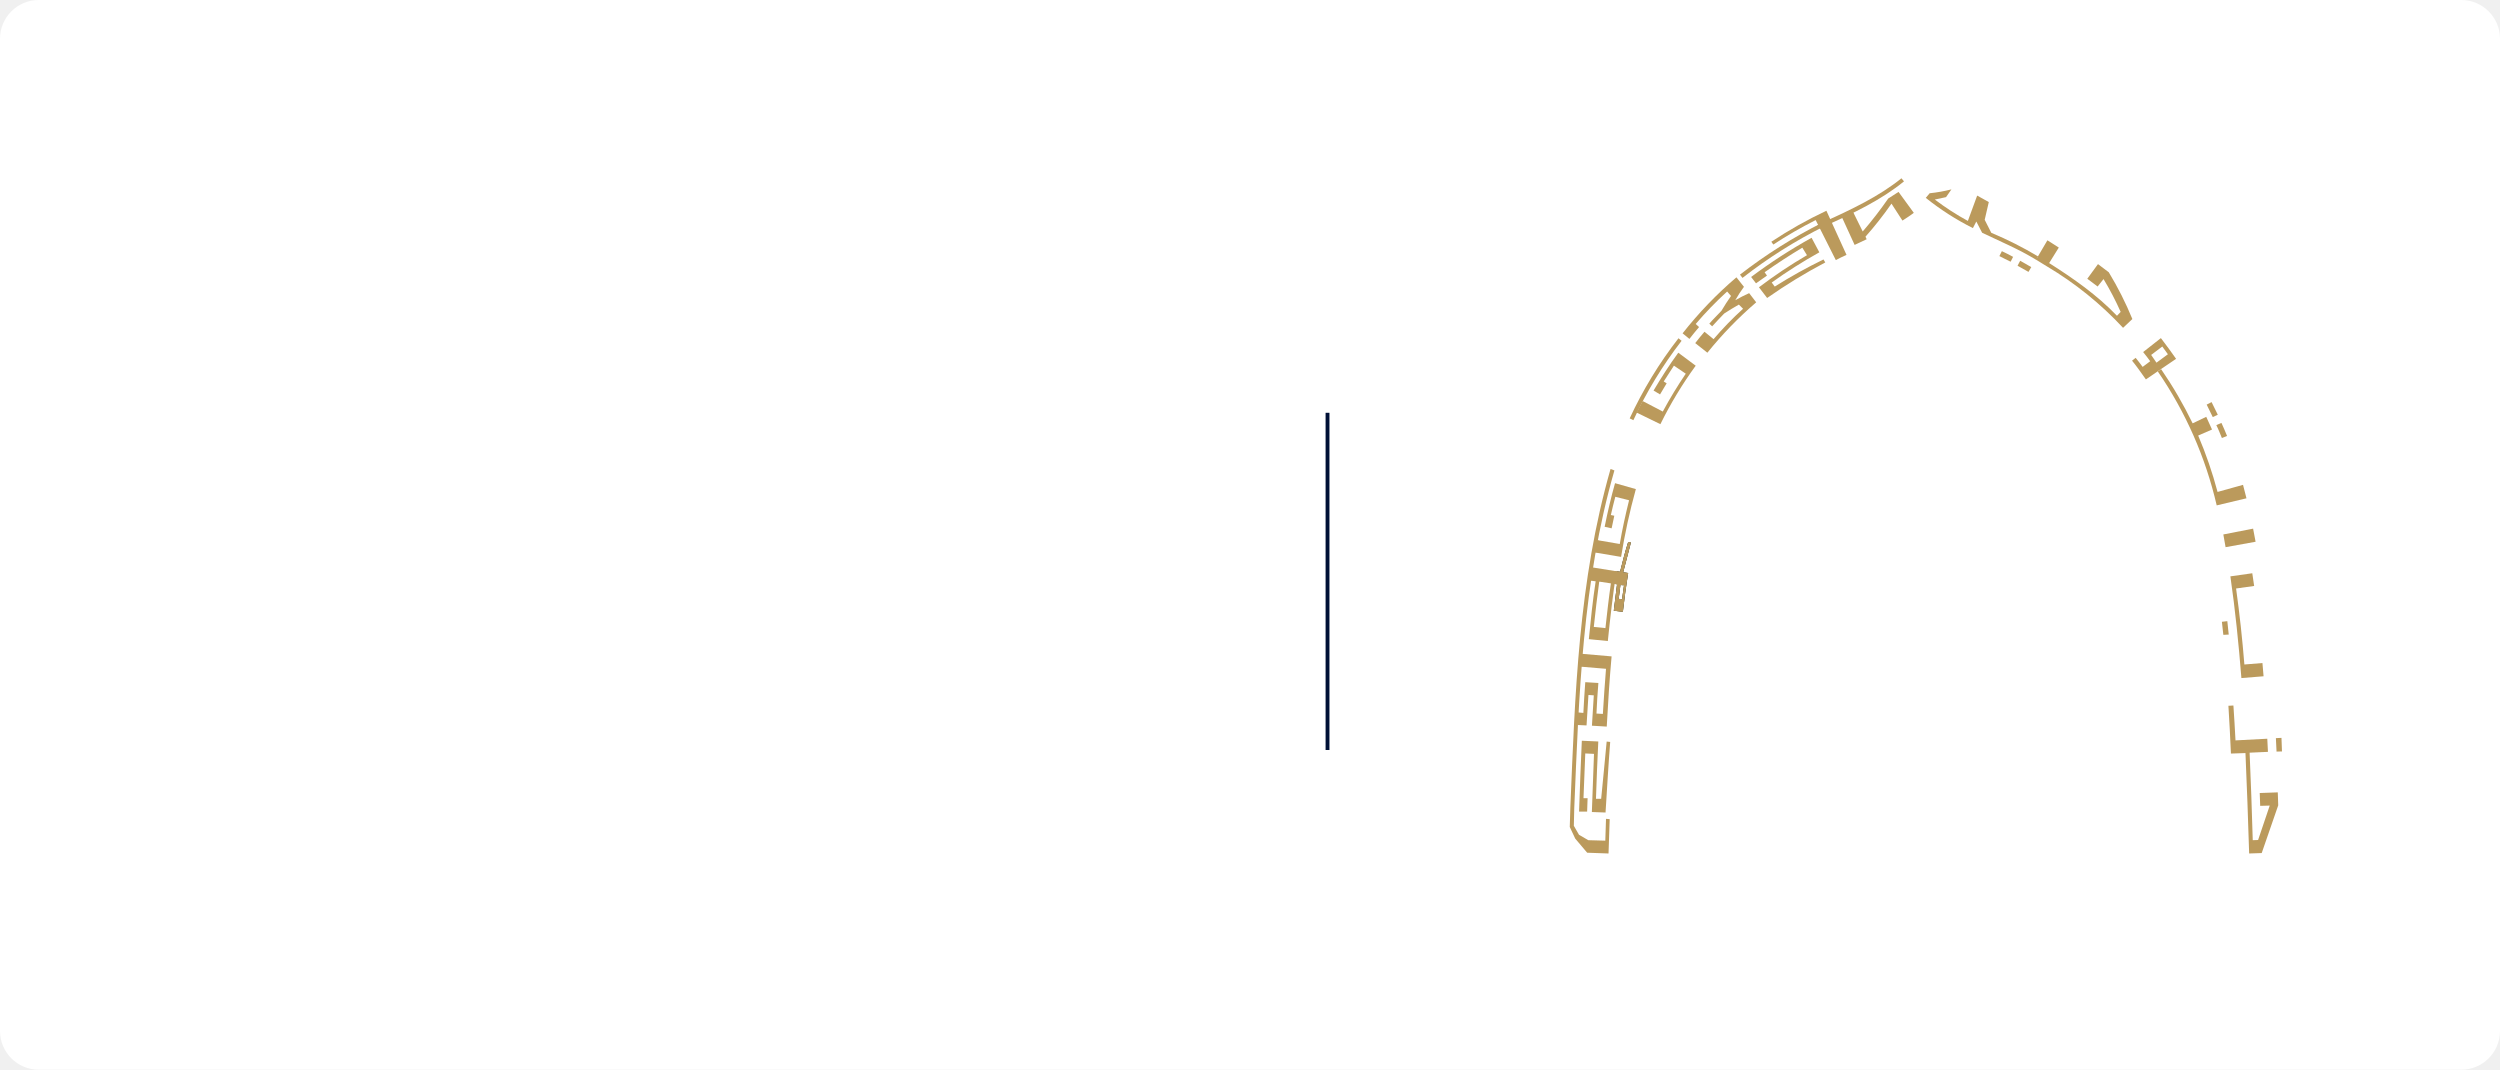
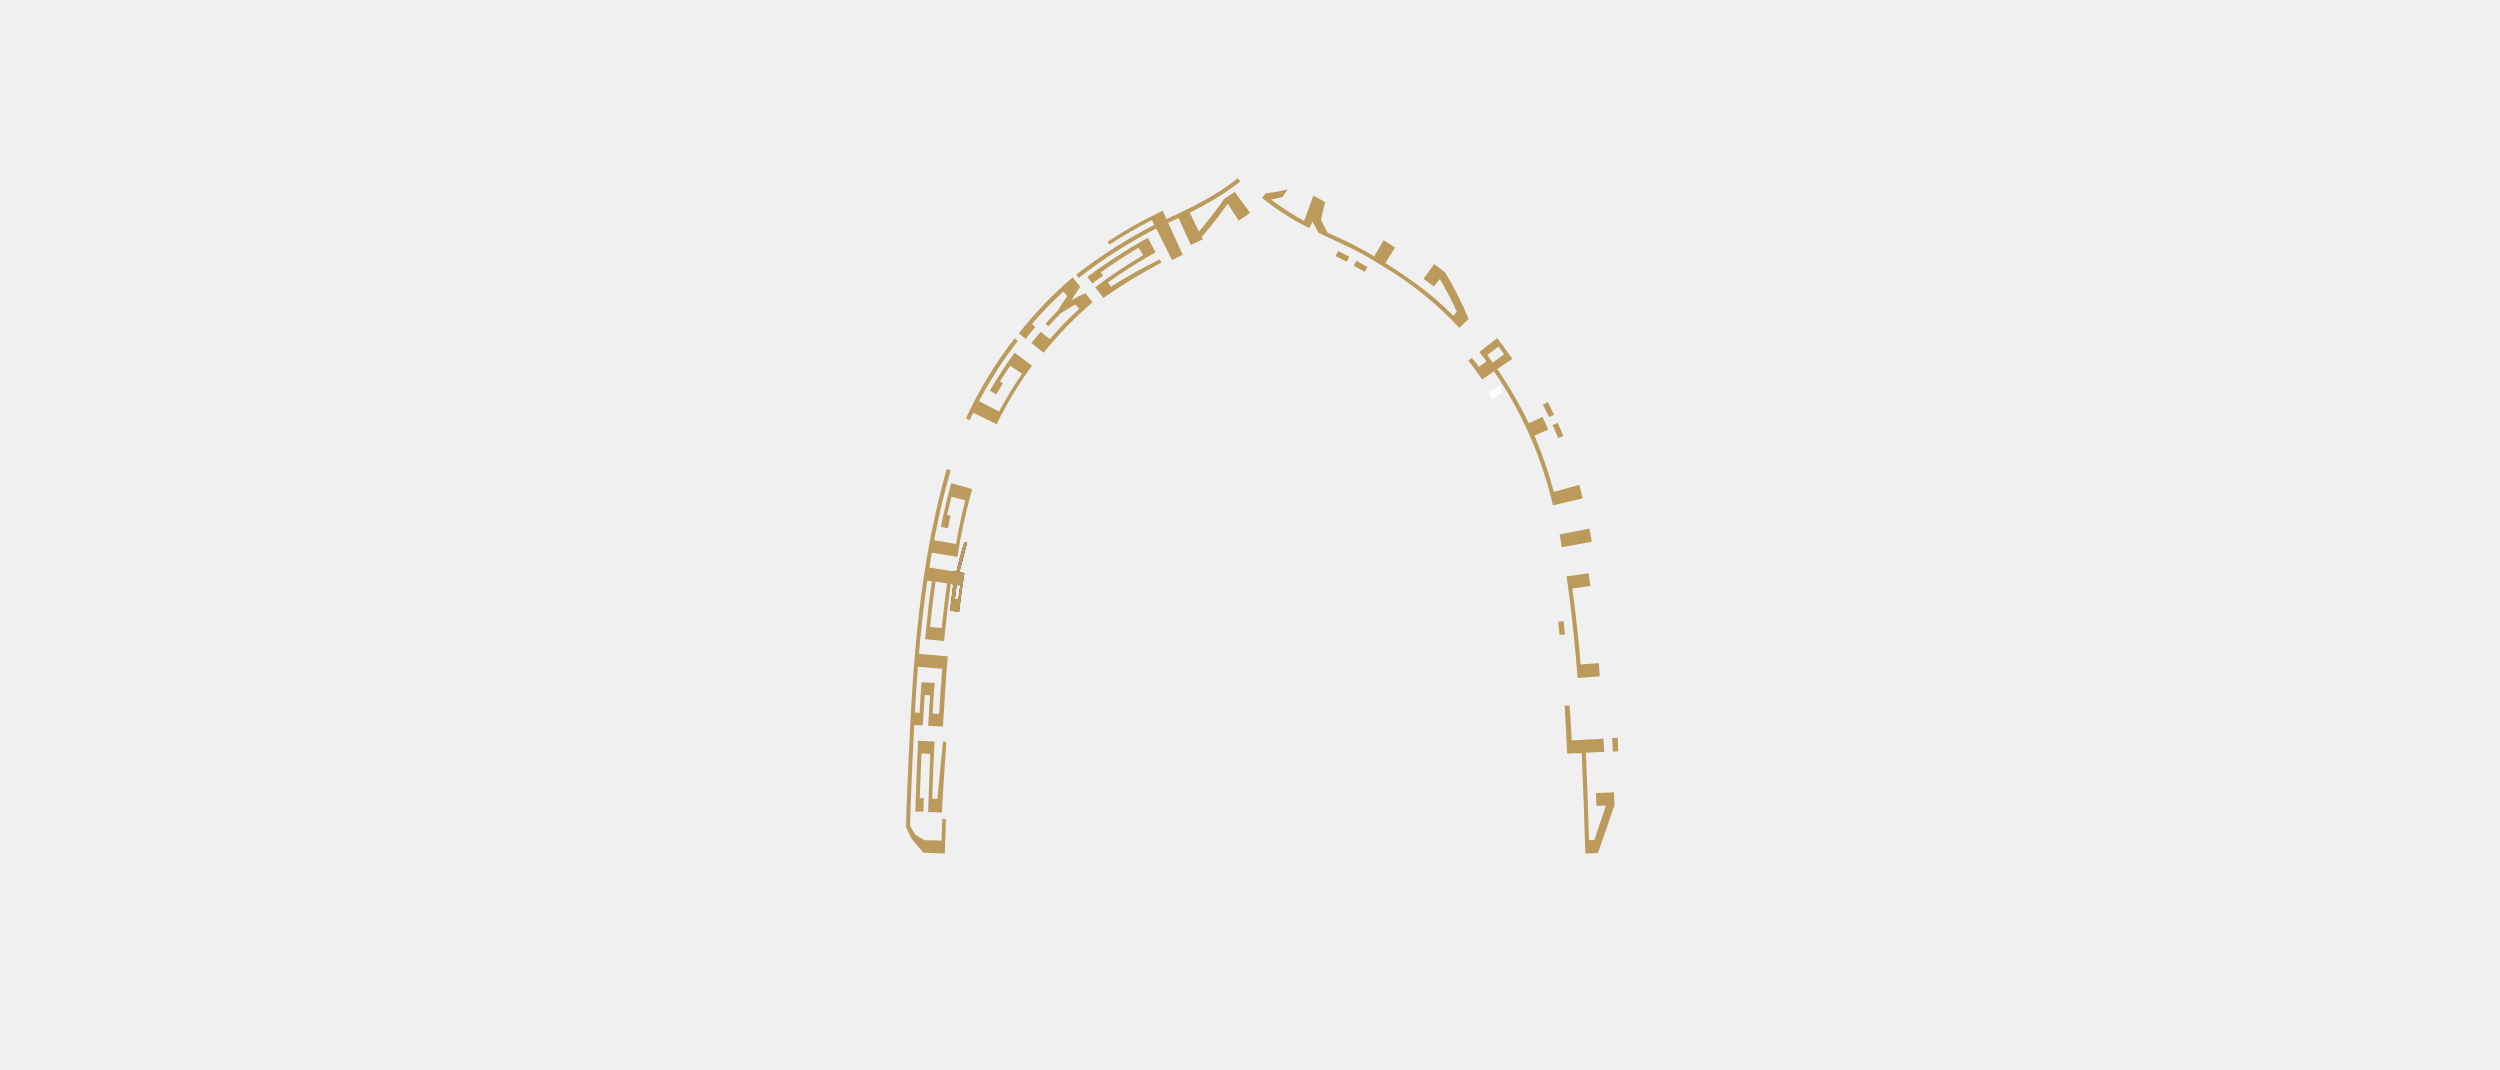
<svg xmlns="http://www.w3.org/2000/svg" width="645" height="275.979" viewBox="0 0 645 275.979">
  <g id="Kaba" transform="translate(-448 -808)">
-     <rect id="BG" width="645" height="275.979" rx="10" transform="translate(448 808)" fill="#fff" />
-     <g id="Layer_2" data-name="Layer 2" transform="translate(853 854)">
+     <rect id="BG" width="645" height="275.979" rx="10" transform="translate(448 808)" fill="none" />
+     <g id="Layer_2" data-name="Layer 2" transform="translate(681.75 854)">
      <g id="Layer_1" data-name="Layer 1">
        <path id="Path_8434" data-name="Path 8434" d="M150.24,55.42l2.89-1.97.84,1.72-2.72,1.93Z" fill="#fff" />
        <path id="Path_8435" data-name="Path 8435" d="M15.78,93.93c-.68,2.56-1.31,5.17-2,7.71l1.28.2c-.52,3.31-1,6.68-1.36,10l-2.34-.28.84-6.81-.86-.14.44-3.3,1.2.2c.64-2.59,1.3-5.17,2.1-7.68Zm-2.71,11-.45,3.58.87.09L14,105Z" fill="#bb9a5c" />
        <path id="Path_8436" data-name="Path 8436" d="M15.78,93.93c-.68,2.56-1.31,5.17-2,7.71l1.28.2c-.52,3.31-1,6.68-1.36,10l-2.34-.28.84-6.81-.86-.14.44-3.3,1.2.2c.64-2.59,1.3-5.17,2.1-7.68Zm-2.71,11-.45,3.58.87.09L14,105Z" fill="#0f1a0f" />
        <path id="Path_8437" data-name="Path 8437" d="M2.4,137.88l-.18,3.06-.43-.02L2,137.88Z" fill="#bb9a5c" />
        <path id="Path_8438" data-name="Path 8438" d="M3.52,122.81l-.28,3.06-.37-.01.24-3.11Z" fill="#bb9a5c" />
        <path id="Path_8439" data-name="Path 8439" d="M6.23,100.56l-.48,3.15-.5-.07.45-3.14Z" fill="#bb9a5c" />
        <path id="Path_8440" data-name="Path 8440" d="M7.42,93.45,6.9,96.49l-.53-.06.55-3.09Z" fill="#bb9a5c" />
        <path id="Path_8441" data-name="Path 8441" d="M73.22,9.11l-2.7,1.31-.23-.5,2.69-1.29Z" fill="#bb9a5c" />
        <path id="Path_8442" data-name="Path 8442" d="M68.25,11.06c-1.43.62-2.8,1.32-4.18,2l-.38-.74c1.39-.71,2.76-1.4,4.22-2Z" fill="#bb9a5c" />
        <path id="Path_8443" data-name="Path 8443" d="M12.16,101.47l-.45,3.05-.41-.01.47-3.09Z" fill="#bb9a5c" />
        <path id="Path_8444" data-name="Path 8444" d="M70.24,10.09l3.25,7.1,3.11-1.47-.31-.65A91.129,91.129,0,0,0,83,6.54l2.83,4.37c1-.65,2-1.27,2.93-2l-3.94-5.4L82.16,5.22a100.93,100.93,0,0,1-6.58,8.5l-2.47-5Z" fill="#bb9a5c" />
        <path id="Path_8445" data-name="Path 8445" d="M6.52,96.55l6.72,1.13a160.125,160.125,0,0,1,3.81-17.49l-5.37-1.53C10.62,82.39,9.76,86.14,9,89.91l1.8.4.69-3.25-.89-.18c.34-1.6.76-3.17,1.15-4.71l3.55.9c-.92,3.71-1.75,7.46-2.4,11.28l-5.82-1Z" fill="#bb9a5c" />
        <path id="Path_8446" data-name="Path 8446" d="M15.78,93.93c-.68,2.56-1.31,5.17-2,7.71l1.28.2c-.52,3.31-1,6.68-1.36,10l-2.34-.28.84-6.81-.86-.14.44-3.3,1.2.2c.64-2.59,1.3-5.17,2.1-7.68Zm-2.71,11-.45,3.58.87.09L14,105Z" fill="#bb9a5c" />
        <path id="Path_8447" data-name="Path 8447" d="M15.78,93.93c-.68,2.56-1.31,5.17-2,7.71l1.28.2c-.52,3.31-1,6.68-1.36,10l-2.34-.28.84-6.81-.86-.14.44-3.3,1.2.2c.64-2.59,1.3-5.17,2.1-7.68Zm-2.71,11-.45,3.58.87.09L14,105Z" fill="none" stroke="#fff" stroke-width="0.02" />
        <path id="Path_8448" data-name="Path 8448" d="M5.83,100.39l6.22,1c-.93,6-1.62,12-2.23,18l-4.9-.49c.49-5,1-10,1.76-14.92l-1.33-.18Zm1.77,3.67c-.52,3.92-1,7.78-1.4,11.69l3,.3c.43-3.87.85-7.7,1.41-11.54Z" fill="#bb9a5c" />
        <path id="Path_8449" data-name="Path 8449" d="M2,141.05l2.33.11.49-7.86,1.38.1-.48,7.83,3.82.23c.33-6.14.71-12.05,1.25-18.11l-7.69-.67L2.83,126l6.52.55c-.3,3.87-.58,7.64-.81,11.64l-1.65-.09c.12-2.7.27-5.26.49-7.89L4,130c-.2,2.63-.36,5.35-.49,7.93l-1.3-.11Z" fill="#bb9a5c" />
        <path id="Path_8450" data-name="Path 8450" d="M10.3,165.34,10,174.2,4.49,174l-3.08-3.64-1.41-3,.15-5C1.36,133.25,2.22,104,10.52,75l1,.37C3.24,104.1,2.38,133.42,1.16,162.51l-.11,4.55,1.33,2.31,2.4,1.4,4.39.12.18-5.63Z" fill="#bb9a5c" />
        <path id="Path_8451" data-name="Path 8451" d="M2.4,163.39c.21-6.1.43-12.2.71-18.28l4.25.19c-.26,4.9-.42,9.86-.6,14.79H8.1c.44-4.93,1-9.85,1.42-14.77l.91.1c-.47,6-.81,12.13-1.2,18.21L5.7,163.5q.24-7.5.55-15L4,148.39l-.46,11.55H4.6l-.12,3.46Z" fill="#bb9a5c" />
        <path id="Path_8452" data-name="Path 8452" d="M46.79,25.46a135.451,135.451,0,0,1,15.6-10.11l2,3.75A127.491,127.491,0,0,0,52.1,26.89l.78,1.05a131.417,131.417,0,0,1,12.58-7l.46.77a139.406,139.406,0,0,0-15,9.17l-2.11-2.76A121.441,121.441,0,0,1,61.2,19.84L60,17.9q-5,3-9.73,6.34l.61.86-2.83,2Z" fill="#bb9a5c" />
        <path id="Path_8453" data-name="Path 8453" d="M17.24,60.44l6.14,3a102.71,102.71,0,0,1,9.11-15.09L28,45c-2.31,3.14-4.4,6.44-6.38,9.76l1.67,1L25,52.89l-.76-.47,2.63-4.08,3.06,2.07A111.587,111.587,0,0,0,24,60.18l-5.19-2.71C18.26,58.41,17.78,59.42,17.24,60.44Z" fill="#bb9a5c" />
        <path id="Path_8454" data-name="Path 8454" d="M28.85,41.93A106.51,106.51,0,0,0,16.41,62.41l-.95-.47A106.75,106.75,0,0,1,28.05,41.27Z" fill="#bb9a5c" />
        <path id="Path_8455" data-name="Path 8455" d="M86.23.79c-5.9,4.82-13,8.2-20.56,11.59A124.671,124.671,0,0,0,44.56,25.7l-.65-.84A129.639,129.639,0,0,1,65.2,11.43C72.79,8,79.81,4.66,85.57,0Z" fill="#bb9a5c" />
        <path id="Path_8456" data-name="Path 8456" d="M44.71,33.66A85.249,85.249,0,0,0,37.1,41.5l-2.34-1.91c-.79.95-1.64,1.91-2.39,2.93L35.5,45A99.87,99.87,0,0,1,48.1,32l-1.82-2.37a39,39,0,0,0-3.58,1.83A33.57,33.57,0,0,1,44.94,28L43,25.55A100.91,100.91,0,0,0,29.11,40l1.76,1.44c.81-1.08,1.67-2.07,2.49-3.06l-.87-.79a92.771,92.771,0,0,1,8.11-8.38l1,1.15c-.85,1.24-1.71,2.5-2.47,3.83-1,1.08-2.14,2.16-3.13,3.32l.74.68c1-1.15,2.08-2.2,3.1-3.3,1.24-.84,2.52-1.56,3.79-2.31Z" fill="#bb9a5c" />
        <path id="Path_8457" data-name="Path 8457" d="M52,16.37a112.941,112.941,0,0,1,14.21-8L71.4,19.76c-.93.41-1.85.86-2.76,1.34l-5.2-10.32a111.82,111.82,0,0,0-10.92,6.31Z" fill="#bb9a5c" />
        <path id="Path_8458" data-name="Path 8458" d="M175.28,174.2l3.24-.11,4.26-12.31-.11-3.35-4.66.17.12,3.31,2.46-.07-3,8.88-1.38.05c-.22-7.55-.48-15.06-.81-22.58l4.73-.21-.17-3.39-8.2.43c-.14-3.06-.35-5.86-.54-9l-1.29.07c.25,4.3.49,8.16.65,12.33l3.75-.13C174.72,156.9,175,165.52,175.28,174.2Z" fill="#bb9a5c" />
        <path id="Path_8459" data-name="Path 8459" d="M142.75,38.58l2.4-2.27a87.051,87.051,0,0,0-6.09-12.07l-2.78-2.1-2.76,3.78,2.67,2L137.71,26a76.463,76.463,0,0,1,4.42,8.47l-.95,1c-5.17-5.38-11.16-9.57-17.5-13.6l2.49-4L123.23,16l-2.94,5,2.79,1.71a88.75,88.75,0,0,1,19.67,15.87Z" fill="#bb9a5c" />
        <path id="Path_8460" data-name="Path 8460" d="M183.62,144.37l.13,3.5-1.4.04-.17-3.47Z" fill="#bb9a5c" />
        <path id="Path_8461" data-name="Path 8461" d="M169.65,114.26l.36,3.46-1.39.07-.37-3.37Z" fill="#bb9a5c" />
        <path id="Path_8462" data-name="Path 8462" d="M165.59,57.74l1.6,3.27-1.3.59-1.57-3.21Z" fill="#bb9a5c" />
        <path id="Path_8463" data-name="Path 8463" d="M168.13,63.11c.53,1.13,1,2.26,1.45,3.37l-1.33.53c-.47-1.1-.88-2.24-1.44-3.33Z" fill="#bb9a5c" />
        <path id="Path_8464" data-name="Path 8464" d="M111.48,18.8c1,.5,2,.94,2.9,1.47l-.64,1.25c-.95-.5-1.93-.91-2.9-1.45Z" fill="#bb9a5c" />
        <path id="Path_8465" data-name="Path 8465" d="M116.2,21.28l2.87,1.63-.72,1.24-2.82-1.59Z" fill="#bb9a5c" />
        <path id="Path_8466" data-name="Path 8466" d="M179,128.48l-5.72.46c-.7-8.8-1.59-17.58-2.84-26.24l5.65-.8.48,3.28-4.66.65q1.35,9.75,2.14,19.61l4.66-.38Z" fill="#bb9a5c" />
        <path id="Path_8467" data-name="Path 8467" d="M151.71,49.83a101.43,101.43,0,0,1,15.2,34.56l7.68-1.83-.89-3.47-6.57,1.83a107.193,107.193,0,0,0-5-14.55l3.57-1.55-1.49-3.28-3.51,1.68a107.693,107.693,0,0,0-8.15-14" fill="#bb9a5c" />
        <path id="Path_8468" data-name="Path 8468" d="M176.94,93.77l-7.74,1.4-.58-3.28,7.68-1.5Z" fill="#bb9a5c" />
        <path id="Path_8469" data-name="Path 8469" d="M152.51,41.23l-4.58,3.6c.64.82,1.28,1.58,1.82,2.37l-1.95,1.46c-.57-.81-1.21-1.59-1.8-2.34l-.93.73c1.28,1.56,2.41,3.22,3.57,4.84l3.9-2.67,3.89-2.64C155.15,44.79,153.9,43,152.51,41.23Zm-1.14,6.34-1.37-2,2.87-2.17,1.45,2Z" fill="#bb9a5c" />
        <path id="Path_8470" data-name="Path 8470" d="M120.29,21c-4.55-2.76-8.78-4.5-13.9-6.95l-1.5-2.9-.88,1.7a68.44,68.44,0,0,1-12.16-7.8l1-1.19a39.25,39.25,0,0,0,5.62-1l-1.39,2c-1,.24-1.92.43-2.9.62A67,67,0,0,0,102.71,11l2.4-6.54,3,1.67-1.06,4.58,1.7,3.35a94.179,94.179,0,0,1,12.08,6.1l-.47.93Z" fill="#bb9a5c" />
      </g>
    </g>
-     <line id="Line_21" data-name="Line 21" y2="87" transform="translate(790.5 914.5)" fill="none" stroke="#001036" stroke-width="1" />
  </g>
</svg>
